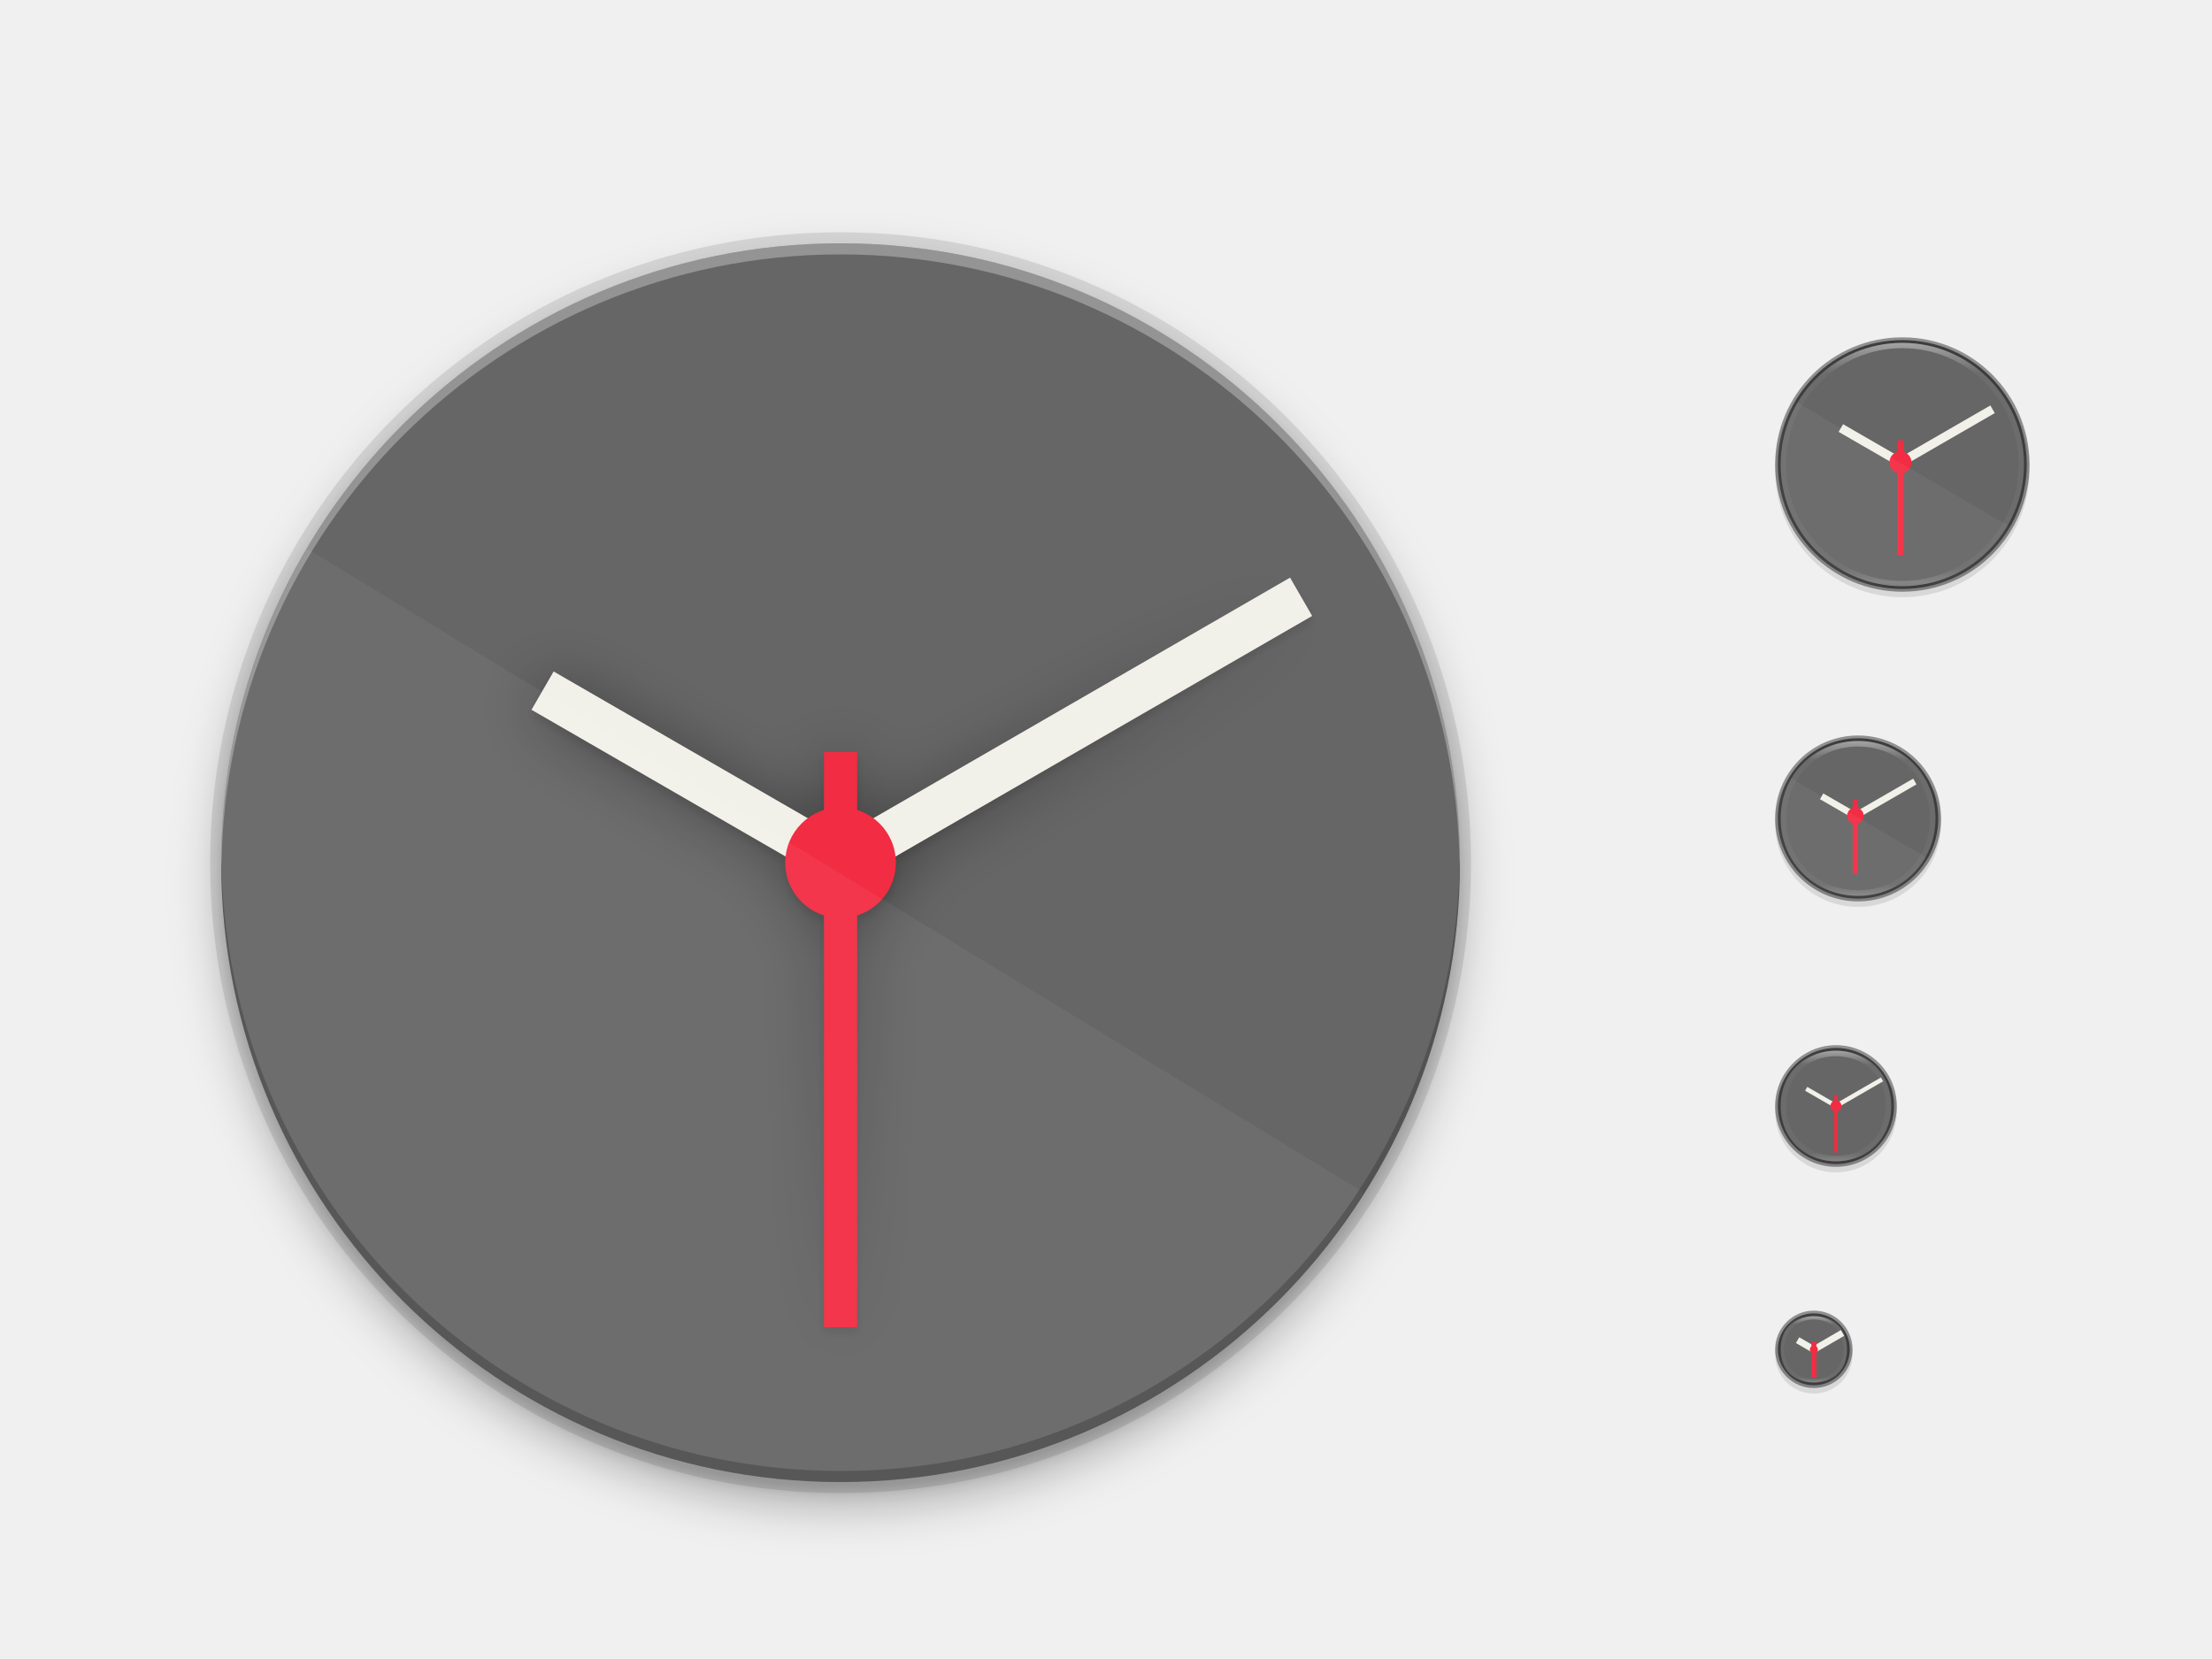
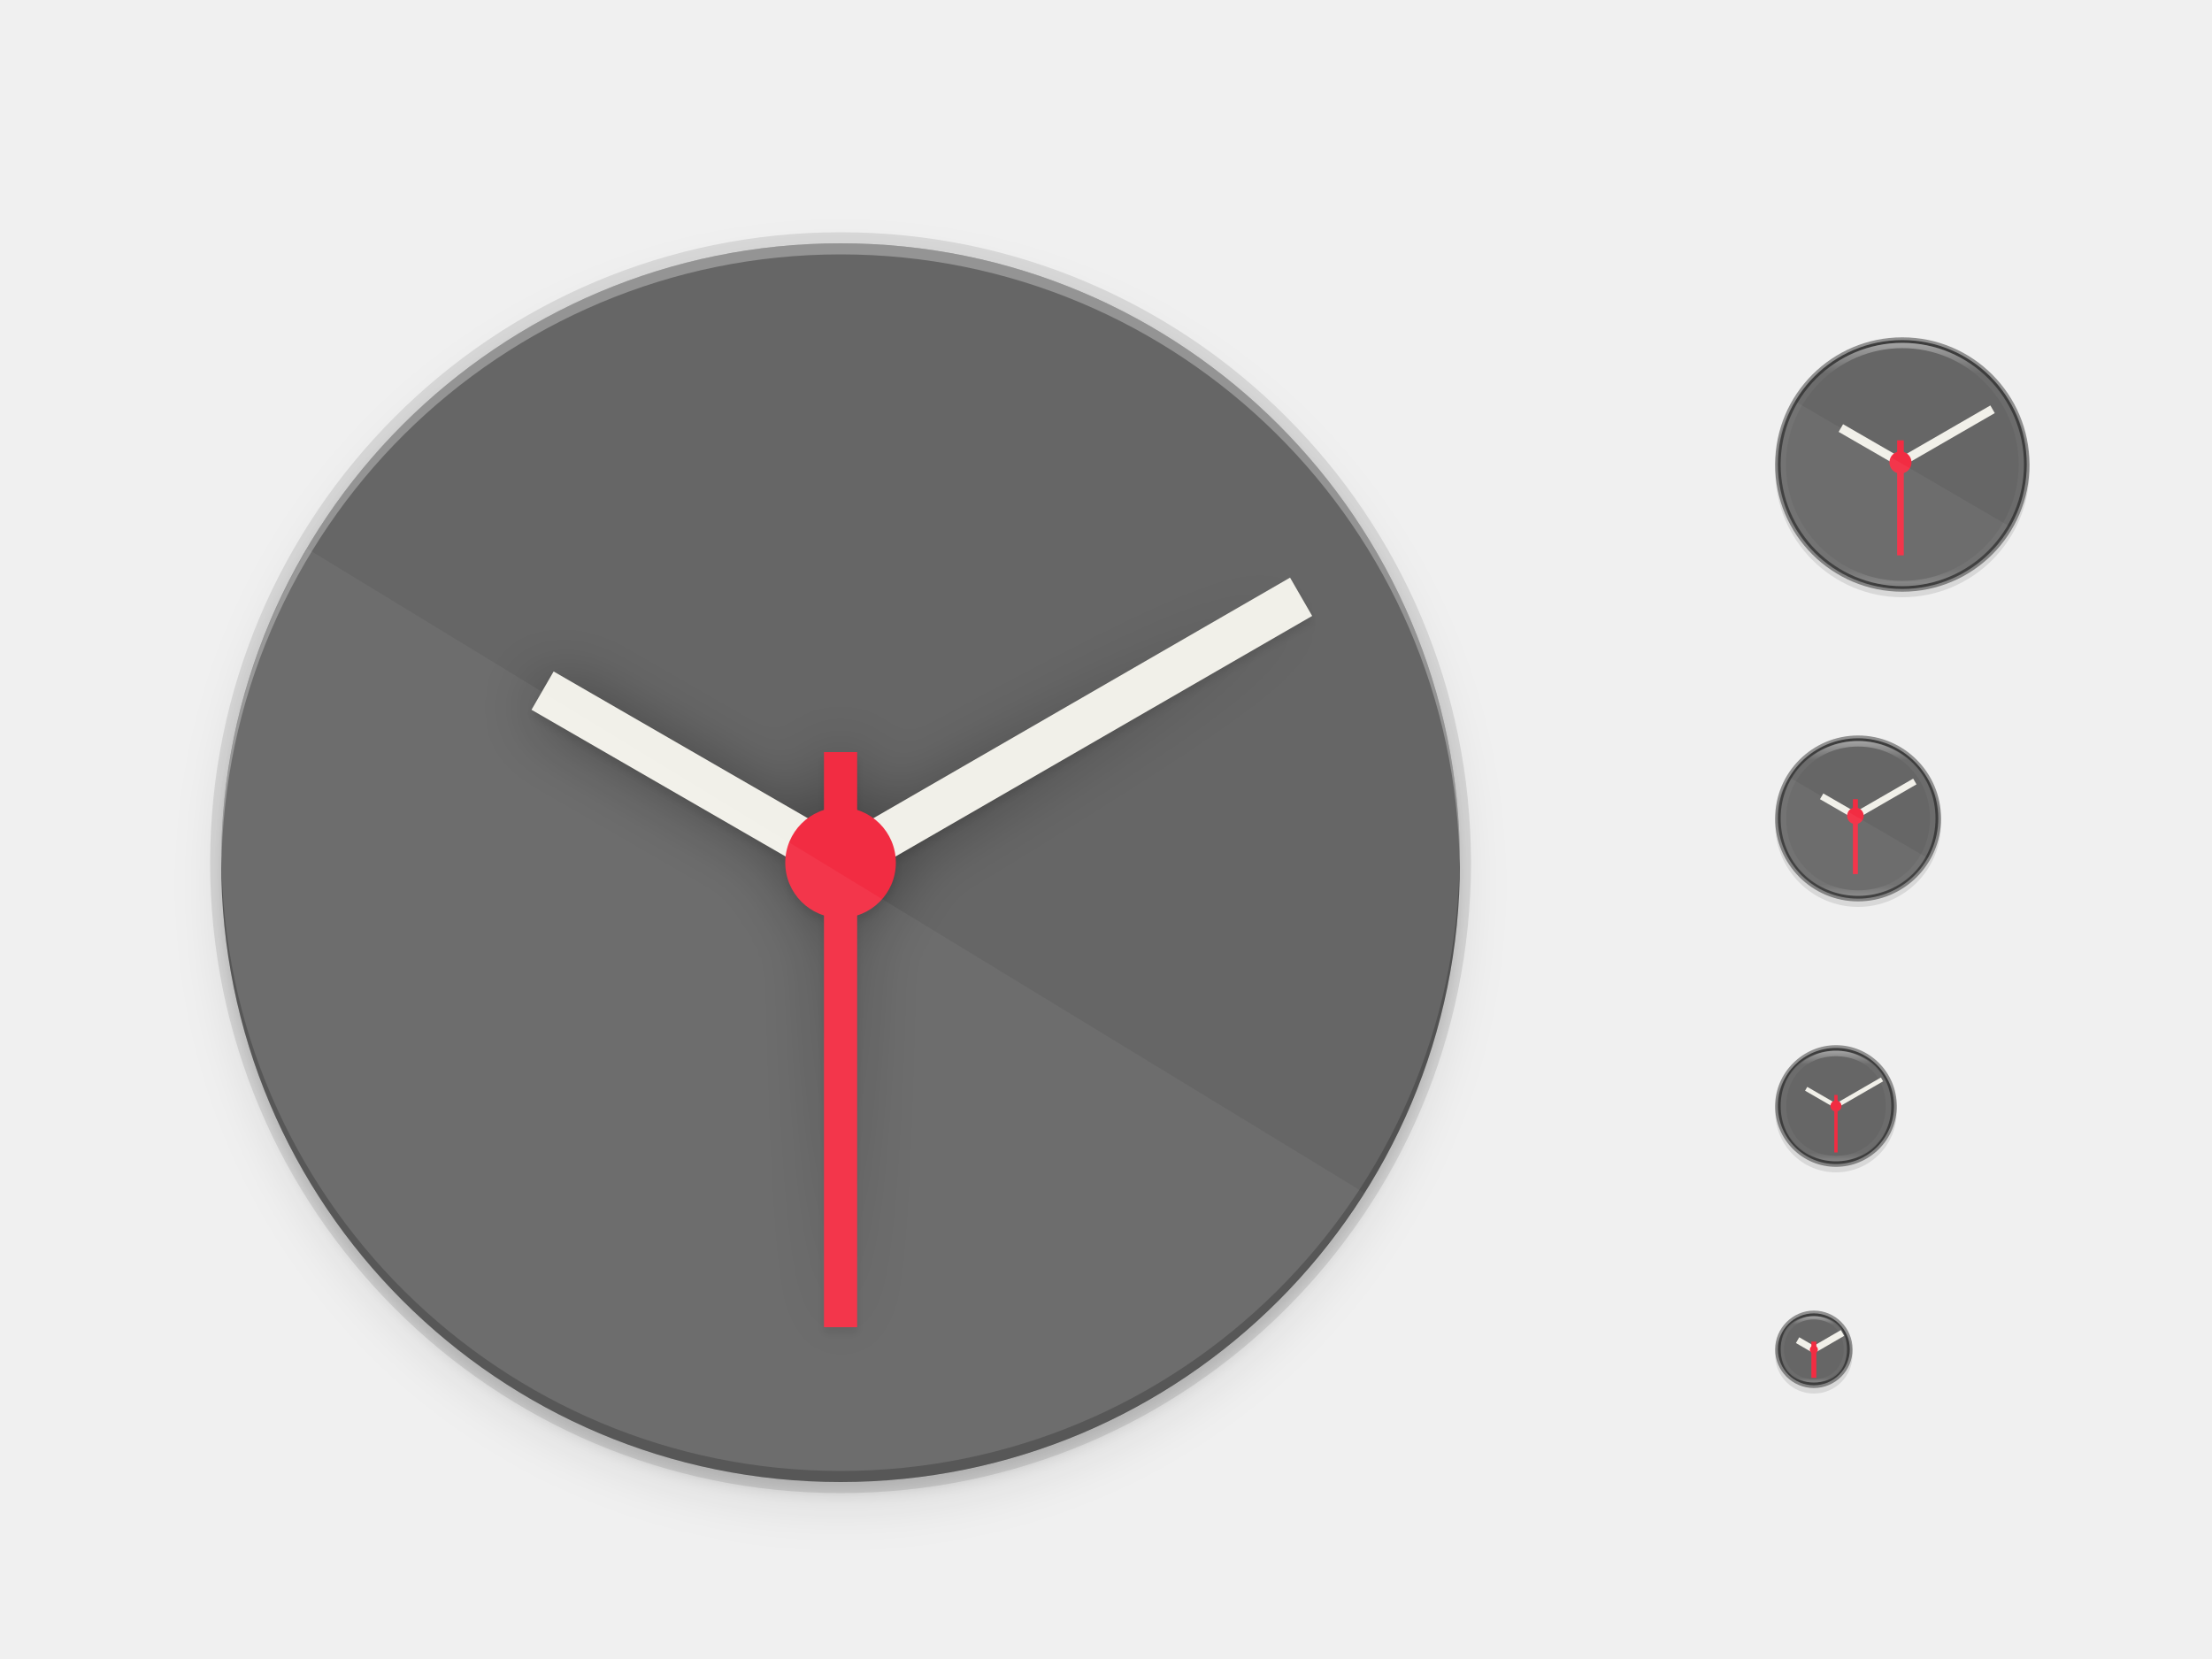
<svg xmlns="http://www.w3.org/2000/svg" xmlns:xlink="http://www.w3.org/1999/xlink" width="400" height="300" id="svg11300" version="1.0" style="display:inline;enable-background:new">
  <defs id="defs3">
    <clipPath clipPathUnits="userSpaceOnUse" id="clipPath9430">
      <path id="path9432" d="m 166.062,-196 h 179.875 C 491.235,-196 512,-175.287 512,-30.125 v 148.25 C 512,263.286 491.235,284 345.938,284 H 166.062 C 20.765,284 0,263.286 0,118.125 V -30.125 C 0,-175.287 20.765,-196 166.062,-196 Z" style="color:#000000;display:inline;overflow:visible;visibility:visible;fill:#ffffff;fill-opacity:1;fill-rule:nonzero;stroke:none;stroke-width:1;marker:none;enable-background:new" />
    </clipPath>
    <clipPath clipPathUnits="userSpaceOnUse" id="clipPath1082">
      <path id="path1084" d="M 361.938,-212 C 507.235,-212 528,-191.287 528,-46.125 V 70.125 C 528,215.286 507.235,236 361.938,236 H 214.062 C 68.765,236 48,215.286 48,70.125 V -46.125 C 48,-191.287 68.765,-212 214.062,-212 Z" style="display:inline;opacity:1;fill:#8c59d9;fill-opacity:1;stroke:none;stroke-width:2;stroke-linecap:round;stroke-linejoin:round;stroke-miterlimit:4;stroke-dasharray:none;stroke-dashoffset:0;stroke-opacity:1;enable-background:new" />
    </clipPath>
    <linearGradient id="linearGradient927">
      <stop style="stop-color:#ffffff;stop-opacity:1;" offset="0" id="stop923" />
      <stop id="stop933" offset="0.125" style="stop-color:#ffffff;stop-opacity:0.098" />
      <stop id="stop931" offset="0.925" style="stop-color:#ffffff;stop-opacity:0.098" />
      <stop style="stop-color:#ffffff;stop-opacity:0.498" offset="1" id="stop925" />
    </linearGradient>
    <clipPath clipPathUnits="userSpaceOnUse" id="clipPath994">
      <path style="color:#000000;display:inline;overflow:visible;visibility:visible;fill:#cdcdcd;fill-opacity:1;fill-rule:nonzero;stroke:none;stroke-width:2;stroke-miterlimit:4;stroke-dasharray:none;stroke-opacity:1;marker:none;enable-background:accumulate" d="m 335.731,62 c -8.824,0 -9.774,0.906 -9.73,9.748 V 84 96.252 c -0.043,8.842 0.906,9.748 9.73,9.748 h 16.539 c 8.824,0 9.73,-0.906 9.73,-9.748 V 84 71.748 C 362.001,62.906 361.094,62 352.27,62 Z" id="path996" />
    </clipPath>
    <clipPath clipPathUnits="userSpaceOnUse" id="clipPath959">
      <path style="color:#000000;display:inline;overflow:visible;visibility:visible;opacity:1;fill:#46a926;fill-opacity:1;fill-rule:nonzero;stroke:none;stroke-width:2;stroke-miterlimit:4;stroke-dasharray:none;stroke-opacity:1;marker:none;enable-background:accumulate" d="m 330.193,134 c -5.615,0 -6.22,0.577 -6.192,6.204 v 7.796 7.796 c -0.028,5.627 0.577,6.204 6.192,6.204 h 11.615 c 5.615,0 6.192,-0.577 6.192,-6.204 v -7.796 -7.796 c 0,-5.627 -0.577,-6.204 -6.192,-6.204 z" id="path961" />
    </clipPath>
    <clipPath clipPathUnits="userSpaceOnUse" id="clipPath971">
      <path style="color:#000000;display:inline;overflow:visible;visibility:visible;opacity:1;fill:#46a926;fill-opacity:1;fill-rule:nonzero;stroke:none;stroke-width:2;stroke-miterlimit:4;stroke-dasharray:none;stroke-opacity:1;marker:none;enable-background:accumulate" d="m 327.865,189 c -4.412,0 -4.887,0.453 -4.865,4.874 V 200 206.126 C 322.978,210.547 323.453,211 327.865,211 h 8.27 C 340.547,211 341,210.547 341,206.126 V 200 193.874 C 341,189.453 340.547,189 336.135,189 Z" id="path973" />
    </clipPath>
    <clipPath clipPathUnits="userSpaceOnUse" id="clipPath983">
      <path id="path985" d="m 325.096,237 c -2.808,0 -3.11,0.288 -3.096,3.102 V 244 v 3.898 c -0.014,2.813 0.288,3.102 3.096,3.102 h 5.808 C 333.712,251 334,250.712 334,247.898 V 244 240.102 C 334,237.288 333.712,237 330.904,237 Z" style="color:#000000;display:inline;overflow:visible;visibility:visible;opacity:1;fill:#46a926;fill-opacity:1;fill-rule:nonzero;stroke:none;stroke-width:2;stroke-miterlimit:4;stroke-dasharray:none;stroke-opacity:1;marker:none;enable-background:accumulate" />
    </clipPath>
    <linearGradient id="linearGradient4336-3">
      <stop style="stop-color:#5884f4;stop-opacity:1" offset="0" id="stop4338-8" />
      <stop id="stop4344-3" offset="0.278" style="stop-color:#5884f4;stop-opacity:1" />
      <stop style="stop-color:#2f5fdd;stop-opacity:1" offset="0.278" id="stop4346-3" />
      <stop id="stop4350-1" offset="0.707" style="stop-color:#2f5fdd;stop-opacity:1" />
      <stop id="stop4348-6" offset="0.709" style="stop-color:#234db8;stop-opacity:1" />
      <stop style="stop-color:#234db8;stop-opacity:1" offset="1" id="stop4340-0" />
    </linearGradient>
    <clipPath clipPathUnits="userSpaceOnUse" id="clipPath994-1">
      <path style="color:#000000;display:inline;overflow:visible;visibility:visible;fill:#cdcdcd;fill-opacity:1;fill-rule:nonzero;stroke:none;stroke-width:2;stroke-miterlimit:4;stroke-dasharray:none;stroke-opacity:1;marker:none;enable-background:accumulate" d="m 335.731,62 c -8.824,0 -9.774,0.906 -9.73,9.748 V 84 96.252 c -0.043,8.842 0.906,9.748 9.73,9.748 h 16.539 c 8.824,0 9.73,-0.906 9.73,-9.748 V 84 71.748 C 362.001,62.906 361.094,62 352.27,62 Z" id="path996-8" />
    </clipPath>
    <linearGradient xlink:href="#linearGradient4239" id="linearGradient11065" x1="104" y1="44" x2="200" y2="268" gradientUnits="userSpaceOnUse" gradientTransform="translate(4.6730066e-8,-5.6126213e-6)" />
    <filter style="color-interpolation-filters:sRGB" id="filter11191" x="-0.012" width="1.024" y="-0.012" height="1.024">
      <feGaussianBlur stdDeviation="1.12" id="feGaussianBlur11193" />
    </filter>
    <filter style="color-interpolation-filters:sRGB" id="filter11210" x="-0.048" width="1.096" y="-0.048" height="1.096">
      <feGaussianBlur stdDeviation="4.48" id="feGaussianBlur11212" />
    </filter>
    <linearGradient xlink:href="#linearGradient927" id="linearGradient8590" gradientUnits="userSpaceOnUse" gradientTransform="matrix(0.2391304,0,0,0.2391303,321.0435,61.04349)" x1="96" y1="4" x2="96" y2="188" />
    <linearGradient xlink:href="#linearGradient4239" id="linearGradient8588" gradientUnits="userSpaceOnUse" gradientTransform="matrix(0.9448819,0,0,0.9448823,320.5,-173.1299)" x1="13.735" y1="249.694" x2="38.1" y2="292.767" />
    <linearGradient xlink:href="#linearGradient927" id="linearGradient8590-3" gradientUnits="userSpaceOnUse" gradientTransform="matrix(0.1521739,0,0,0.1521739,321.3913,133.3913)" x1="96" y1="4" x2="96" y2="188" />
    <linearGradient xlink:href="#linearGradient4239" id="linearGradient8588-0" gradientUnits="userSpaceOnUse" gradientTransform="matrix(0.6089239,0,0,0.6089242,320.8556,-17.70596)" x1="13.735" y1="249.694" x2="38.1" y2="292.767" />
    <linearGradient xlink:href="#linearGradient927" id="linearGradient8590-3-3" gradientUnits="userSpaceOnUse" gradientTransform="matrix(0.1086956,0,0,0.1086956,321.5652,189.5652)" x1="96" y1="4" x2="96" y2="188" />
    <linearGradient xlink:href="#linearGradient4239" id="linearGradient8588-0-1" gradientUnits="userSpaceOnUse" gradientTransform="matrix(0.4409449,0,0,0.4409451,321.0333,80.00604)" x1="13.735" y1="249.694" x2="38.1" y2="292.767" />
    <linearGradient xlink:href="#linearGradient927" id="linearGradient8590-3-3-4" gradientUnits="userSpaceOnUse" gradientTransform="matrix(0.06521734,0,0,0.06521732,321.7391,237.7391)" x1="96" y1="4" x2="96" y2="188" />
    <linearGradient xlink:href="#linearGradient4239" id="linearGradient8588-0-1-5" gradientUnits="userSpaceOnUse" gradientTransform="matrix(0.2729659,0,0,0.272966,321.2111,169.718)" x1="13.735" y1="249.694" x2="38.1" y2="292.767" />
    <linearGradient id="linearGradient4239">
      <stop id="stop4241" offset="0" style="stop-color:#666666;stop-opacity:1" />
      <stop id="stop4243" offset="1" style="stop-color:#666666;stop-opacity:1" />
    </linearGradient>
    <filter style="color-interpolation-filters:sRGB" id="filter4278" x="-0.012" width="1.024" y="-0.012" height="1.024">
      <feGaussianBlur stdDeviation="1.384" id="feGaussianBlur4280" />
    </filter>
    <linearGradient xlink:href="#linearGradient4292" id="linearGradient4290" x1="226.84" y1="429.516" x2="406.448" y2="146.703" gradientUnits="userSpaceOnUse" />
    <linearGradient id="linearGradient4292">
      <stop id="stop4294" offset="0" style="stop-color:#000000;stop-opacity:0" />
      <stop style="stop-color:#000000;stop-opacity:1" offset="0.496" id="stop4296" />
      <stop id="stop4298" offset="1" style="stop-color:#000000;stop-opacity:0" />
    </linearGradient>
    <filter style="color-interpolation-filters:sRGB" id="filter4300" x="-0.094" width="1.188" y="-0.098" height="1.196">
      <feGaussianBlur stdDeviation="11.069" id="feGaussianBlur4302" />
    </filter>
  </defs>
  <g style="display:inline" id="layer1">
    <g style="display:none" id="layer7">
      <text y="-8.255" xml:space="preserve" x="19.007" style="font-style:normal;font-variant:normal;font-weight:normal;font-stretch:normal;line-height:0%;font-family:'DejaVu Sans';-inkscape-font-specification:'DejaVu Sans';display:inline;fill:#000000;fill-opacity:1;stroke:none;enable-background:new" id="context">
        <tspan style="font-style:normal;font-variant:normal;font-weight:normal;font-stretch:normal;font-size:18px;line-height:1.25;font-family:'DejaVu Sans';-inkscape-font-specification:'DejaVu Sans'" y="-8.255" x="19.007" id="tspan3933">apps</tspan>
      </text>
      <text y="-8.255" xml:space="preserve" x="146.488" style="font-style:normal;font-variant:normal;font-weight:bold;font-stretch:normal;line-height:0%;font-family:'DejaVu Sans';-inkscape-font-specification:'DejaVu Sans Bold';text-align:start;writing-mode:lr-tb;text-anchor:start;display:inline;fill:#000000;fill-opacity:1;stroke:none;enable-background:new" id="icon-name">
        <tspan style="font-style:normal;font-variant:normal;font-weight:bold;font-stretch:normal;font-size:18px;line-height:1.25;font-family:'DejaVu Sans';-inkscape-font-specification:'DejaVu Sans Bold'" y="-8.255" x="146.488" id="tspan3937">clock-app</tspan>
      </text>
      <rect style="display:inline;overflow:visible;visibility:visible;fill:#cdcdcd;fill-opacity:1;fill-rule:nonzero;stroke:none;stroke-width:2;marker:none;enable-background:accumulate" id="rect16x16" width="16" height="16" x="320" y="236" />
      <rect style="display:inline;overflow:visible;visibility:visible;fill:#cdcdcd;fill-opacity:1;fill-rule:nonzero;stroke:none;stroke-width:2;marker:none;enable-background:accumulate" id="rect24x24" width="24" height="24" x="320" y="188" />
      <rect style="display:inline;overflow:visible;visibility:visible;fill:#cdcdcd;fill-opacity:1;fill-rule:nonzero;stroke:none;stroke-width:2;marker:none;enable-background:accumulate" id="rect32x32" width="32" height="32" x="320" y="132" />
      <rect y="60" x="320" height="48" width="48" id="rect48x48" style="display:inline;overflow:visible;visibility:visible;fill:#cdcdcd;fill-opacity:1;fill-rule:nonzero;stroke:none;stroke-width:2;marker:none;enable-background:accumulate" />
      <rect style="display:inline;overflow:visible;visibility:visible;fill:#cdcdcd;fill-opacity:1;fill-rule:nonzero;stroke:none;stroke-width:2;marker:none;enable-background:accumulate" id="rect3951" width="256" height="256" x="24" y="28" />
    </g>
    <g id="layer8" style="display:inline">
-       <circle style="display:inline;opacity:0.3;fill:#000000;fill-opacity:1;stroke:none;stroke-width:1;stroke-linecap:round;stroke-linejoin:round;stroke-miterlimit:4;stroke-dasharray:none;stroke-opacity:1;filter:url(#filter11210);enable-background:new" id="path11042-0" r="112" cy="160" cx="152" />
+       <circle style="display:inline;opacity:0.1;fill:#000000;fill-opacity:1;stroke:none;stroke-width:1;stroke-linecap:round;stroke-linejoin:round;stroke-miterlimit:4;stroke-dasharray:none;stroke-opacity:1;filter:url(#filter11210);enable-background:new" id="path11042-0" r="112" cy="160" cx="152" />
      <circle style="display:inline;opacity:0.1;fill:#000000;fill-opacity:1;stroke:none;stroke-width:1;stroke-linecap:round;stroke-linejoin:round;stroke-miterlimit:4;stroke-dasharray:none;stroke-opacity:1;filter:url(#filter11191);enable-background:new" id="path11042-6" r="112" cy="158" cx="152" />
      <circle style="display:inline;opacity:0.1;fill:#000000;fill-opacity:1;stroke:none;stroke-width:1;stroke-linecap:round;stroke-linejoin:round;stroke-miterlimit:4;stroke-dasharray:none;stroke-opacity:1;enable-background:new" id="path11042-7" cy="156" cx="152" r="114" />
      <circle style="display:inline;opacity:1;fill:url(#linearGradient11065);fill-opacity:1;stroke:none;stroke-width:1;stroke-linecap:round;stroke-linejoin:round;stroke-miterlimit:4;stroke-dasharray:none;stroke-opacity:1;enable-background:new" id="path11042" r="112" cy="156" cx="152" />
      <path style="display:inline;opacity:1;fill:#ffffff;fill-opacity:1;stroke:none;stroke-width:1;stroke-linecap:round;stroke-linejoin:round;stroke-miterlimit:4;stroke-dasharray:none;stroke-opacity:1;enable-background:new" id="path11042-5" r="112" cy="156" cx="152" d="" />
      <circle style="display:inline;opacity:0.1;fill:#000000;fill-opacity:1;stroke:none;stroke-width:1.954;stroke-linecap:round;stroke-linejoin:round;stroke-miterlimit:4;stroke-dasharray:none;stroke-opacity:1;enable-background:new" id="path9498-0-0" cx="-344" cy="-85" transform="scale(-1)" r="23" />
      <circle style="display:inline;opacity:1;fill:url(#linearGradient8588);fill-opacity:1.0;stroke:none;stroke-width:1.869;stroke-linecap:round;stroke-linejoin:round;stroke-miterlimit:4;stroke-dasharray:none;stroke-opacity:1;enable-background:new" id="path9498-6" cx="344" cy="84" r="22.5" />
      <circle style="display:inline;opacity:0.1;fill:#000000;fill-opacity:1;stroke:none;stroke-width:1.954;stroke-linecap:round;stroke-linejoin:round;stroke-miterlimit:4;stroke-dasharray:none;stroke-opacity:1;enable-background:new" id="path9498-0-0-2" cx="-336" cy="-149" transform="scale(-1)" r="15" />
      <circle style="display:inline;opacity:1;fill:url(#linearGradient8588-0);fill-opacity:1.0;stroke:none;stroke-width:1.869;stroke-linecap:round;stroke-linejoin:round;stroke-miterlimit:4;stroke-dasharray:none;stroke-opacity:1;enable-background:new" id="path9498-6-5" cx="336" cy="148" r="14.5" />
      <circle style="display:inline;opacity:0.1;fill:#000000;fill-opacity:1;stroke:none;stroke-width:1.954;stroke-linecap:round;stroke-linejoin:round;stroke-miterlimit:4;stroke-dasharray:none;stroke-opacity:1;enable-background:new" id="path9498-0-0-2-3" cx="-332" cy="-201" transform="scale(-1)" r="11" />
      <circle style="display:inline;opacity:1;fill:url(#linearGradient8588-0-1);fill-opacity:1.0;stroke:none;stroke-width:1.869;stroke-linecap:round;stroke-linejoin:round;stroke-miterlimit:4;stroke-dasharray:none;stroke-opacity:1;enable-background:new" id="path9498-6-5-6" cx="332" cy="200" r="10.5" />
      <circle style="display:inline;opacity:0.1;fill:#000000;fill-opacity:1;stroke:none;stroke-width:1.954;stroke-linecap:round;stroke-linejoin:round;stroke-miterlimit:4;stroke-dasharray:none;stroke-opacity:1;enable-background:new" id="path9498-0-0-2-3-3" cx="-328" cy="-245" transform="scale(-1)" r="7" />
      <circle style="display:inline;opacity:1;fill:url(#linearGradient8588-0-1-5);fill-opacity:1.0;stroke:none;stroke-width:1.869;stroke-linecap:round;stroke-linejoin:round;stroke-miterlimit:4;stroke-dasharray:none;stroke-opacity:1;enable-background:new" id="path9498-6-5-6-8" cx="328" cy="244" r="6.5" />
    </g>
    <g id="layer6" style="display:inline">
      <g transform="translate(0,5e-6)" style="display:inline;enable-background:new" id="g905">
        <path transform="matrix(0.5,0,0,0.5,24,28)" id="circle4261" d="M 418.564,154.906 267.854,241.92 A 20,20 0 0 0 262,238.926 V 218 h -12 v 20.945 a 20,20 0 0 0 -5.854,2.975 l -91.924,-53.074 -8,13.857 91.912,53.066 A 20,20 0 0 0 236,258 20,20 0 0 0 250,277.074 V 426 h 12 V 277.055 A 20,20 0 0 0 276,258 a 20,20 0 0 0 -0.148,-2.223 l 150.713,-87.016 z" style="color:#000000;display:inline;overflow:visible;visibility:visible;opacity:0.1;fill:#000000;fill-opacity:1;fill-rule:nonzero;stroke:none;stroke-width:1;marker:none;filter:url(#filter4278);enable-background:accumulate" />
        <path transform="matrix(0.5,0,0,0.5,24,28)" style="color:#000000;display:inline;overflow:visible;visibility:visible;opacity:0.4;fill:url(#linearGradient4290);fill-opacity:1;fill-rule:nonzero;stroke:none;stroke-width:1;marker:none;filter:url(#filter4300);enable-background:accumulate" d="M 418.564,154.906 267.854,241.92 A 20,20 0 0 0 262,238.926 V 218 h -12 v 20.945 a 20,20 0 0 0 -5.854,2.975 l -91.924,-53.074 -8,13.857 91.912,53.066 A 20,20 0 0 0 236,258 20,20 0 0 0 250,277.074 V 426 h 12 V 277.055 A 20,20 0 0 0 276,258 a 20,20 0 0 0 -0.148,-2.223 l 150.713,-87.016 z" id="path4282" />
        <circle style="color:#000000;display:inline;overflow:visible;visibility:visible;fill:#cccccc;fill-opacity:1;fill-rule:nonzero;stroke:none;stroke-width:0.5;marker:none;enable-background:accumulate" id="circle4527" cx="152" cy="156.318" r="3.146" />
        <path id="path4219" d="M 98.111,124.887 152,156 235.283,107.917" style="color:#000000;display:inline;overflow:visible;visibility:visible;opacity:1;fill:none;fill-opacity:1;fill-rule:nonzero;stroke:#f1f0e9;stroke-width:8;stroke-linecap:butt;stroke-linejoin:miter;stroke-miterlimit:4;stroke-dasharray:none;stroke-dashoffset:0;stroke-opacity:1;marker:none;enable-background:accumulate" />
        <circle r="10" cy="156" cx="152" id="path4221" style="color:#000000;display:inline;overflow:visible;visibility:visible;opacity:1;fill:#f22c42;fill-opacity:1;fill-rule:nonzero;stroke:none;stroke-width:8;stroke-linecap:butt;stroke-linejoin:miter;stroke-miterlimit:4;stroke-dasharray:none;stroke-dashoffset:0;stroke-opacity:1;marker:none;enable-background:accumulate" />
        <path id="path4223" d="M 152,136 V 240" style="color:#000000;display:inline;overflow:visible;visibility:visible;opacity:1;fill:none;fill-opacity:1;fill-rule:nonzero;stroke:#f22c42;stroke-width:6;stroke-linecap:butt;stroke-linejoin:miter;stroke-miterlimit:4;stroke-dasharray:none;stroke-dashoffset:0;stroke-opacity:1;marker:none;enable-background:accumulate" />
      </g>
      <g style="display:inline;enable-background:new" id="g936" transform="translate(1,5e-6)">
        <path style="color:#000000;display:inline;overflow:visible;visibility:visible;opacity:1;fill:none;fill-opacity:1;fill-rule:nonzero;stroke:#f1f0e9;stroke-width:1.6;stroke-linecap:butt;stroke-linejoin:miter;stroke-miterlimit:4;stroke-dasharray:none;stroke-dashoffset:0;stroke-opacity:1;marker:none;enable-background:accumulate" d="m 331.885,77.403 10.778,6.223 16.657,-9.617" id="path914" />
        <circle style="color:#000000;display:inline;overflow:visible;visibility:visible;opacity:1;fill:#f22c42;fill-opacity:1;fill-rule:nonzero;stroke:none;stroke-width:1.6;stroke-linecap:butt;stroke-linejoin:miter;stroke-miterlimit:4;stroke-dasharray:none;stroke-dashoffset:0;stroke-opacity:1;marker:none;enable-background:accumulate" id="circle916" cx="342.663" cy="83.626" r="2" />
        <path style="color:#000000;display:inline;overflow:visible;visibility:visible;opacity:1;fill:none;fill-opacity:1;fill-rule:nonzero;stroke:#f22c42;stroke-width:1.2;stroke-linecap:butt;stroke-linejoin:miter;stroke-miterlimit:4;stroke-dasharray:none;stroke-dashoffset:0;stroke-opacity:1;marker:none;enable-background:accumulate" d="m 342.663,79.626 v 20.8" id="path919" />
      </g>
      <g style="display:inline;enable-background:new" id="g945" transform="matrix(0.5,0,0,0.5,160.6685,158.187)">
        <path id="path938" d="m 331.885,77.403 10.778,6.223 16.657,-9.617" style="color:#000000;display:inline;overflow:visible;visibility:visible;opacity:1;fill:none;fill-opacity:1;fill-rule:nonzero;stroke:#f1f0e9;stroke-width:1.6;stroke-linecap:butt;stroke-linejoin:miter;stroke-miterlimit:4;stroke-dasharray:none;stroke-dashoffset:0;stroke-opacity:1;marker:none;enable-background:accumulate" />
        <circle r="2" cy="83.626" cx="342.663" id="circle940" style="color:#000000;display:inline;overflow:visible;visibility:visible;opacity:1;fill:#f22c42;fill-opacity:1;fill-rule:nonzero;stroke:none;stroke-width:1.6;stroke-linecap:butt;stroke-linejoin:miter;stroke-miterlimit:4;stroke-dasharray:none;stroke-dashoffset:0;stroke-opacity:1;marker:none;enable-background:accumulate" />
        <path id="path943" d="m 342.663,79.626 v 20.8" style="color:#000000;display:inline;overflow:visible;visibility:visible;opacity:1;fill:none;fill-opacity:1;fill-rule:nonzero;stroke:#f22c42;stroke-width:1.2;stroke-linecap:butt;stroke-linejoin:miter;stroke-miterlimit:4;stroke-dasharray:none;stroke-dashoffset:0;stroke-opacity:1;marker:none;enable-background:accumulate" />
      </g>
      <g style="display:inline;enable-background:new" transform="matrix(0.75,0,0,0.75,78.51689,84.80554)" id="g953">
        <path style="color:#000000;display:inline;overflow:visible;visibility:visible;opacity:1;fill:none;fill-opacity:1;fill-rule:nonzero;stroke:#f1f0e9;stroke-width:1.6;stroke-linecap:butt;stroke-linejoin:miter;stroke-miterlimit:4;stroke-dasharray:none;stroke-dashoffset:0;stroke-opacity:1;marker:none;enable-background:accumulate" d="m 334.525,78.927 8.138,4.699 14.332,-8.275" id="path947" />
        <circle style="color:#000000;display:inline;overflow:visible;visibility:visible;opacity:1;fill:#f22c42;fill-opacity:1;fill-rule:nonzero;stroke:none;stroke-width:1.6;stroke-linecap:butt;stroke-linejoin:miter;stroke-miterlimit:4;stroke-dasharray:none;stroke-dashoffset:0;stroke-opacity:1;marker:none;enable-background:accumulate" id="circle949" cx="342.663" cy="83.626" r="2" />
        <path style="color:#000000;display:inline;overflow:visible;visibility:visible;opacity:1;fill:none;fill-opacity:1;fill-rule:nonzero;stroke:#f22c42;stroke-width:1.2;stroke-linecap:butt;stroke-linejoin:miter;stroke-miterlimit:4;stroke-dasharray:none;stroke-dashoffset:0;stroke-opacity:1;marker:none;enable-background:accumulate" d="m 342.663,79.626 v 18.05" id="path951" />
      </g>
      <g id="g962" transform="matrix(0.3616492,0,0,0.3633623,204.0797,213.664)" style="display:inline;stroke-width:2.069;enable-background:new">
        <path id="path956" d="m 334.525,78.927 8.138,4.699 14.332,-8.275" style="color:#000000;display:inline;overflow:visible;visibility:visible;opacity:1;fill:none;fill-opacity:1;fill-rule:nonzero;stroke:#f1f0e9;stroke-width:3.31;stroke-linecap:butt;stroke-linejoin:miter;stroke-miterlimit:4;stroke-dasharray:none;stroke-dashoffset:0;stroke-opacity:1;marker:none;enable-background:accumulate" />
        <circle r="2" cy="83.626" cx="342.663" id="circle958" style="color:#000000;display:inline;overflow:visible;visibility:visible;opacity:1;fill:#f22c42;fill-opacity:1;fill-rule:nonzero;stroke:none;stroke-width:3.31;stroke-linecap:butt;stroke-linejoin:miter;stroke-miterlimit:4;stroke-dasharray:none;stroke-dashoffset:0;stroke-opacity:1;marker:none;enable-background:accumulate" />
        <path id="path960" d="m 342.663,79.626 v 18.05" style="color:#000000;display:inline;overflow:visible;visibility:visible;opacity:1;fill:none;fill-opacity:1;fill-rule:nonzero;stroke:#f22c42;stroke-width:2.483;stroke-linecap:butt;stroke-linejoin:miter;stroke-miterlimit:4;stroke-dasharray:none;stroke-dashoffset:0;stroke-opacity:1;marker:none;enable-background:accumulate" />
      </g>
      <path style="display:inline;opacity:0.05;fill:#ffffff;fill-opacity:1;stroke:none;stroke-width:2;stroke-linecap:round;stroke-linejoin:round;stroke-miterlimit:4;stroke-dasharray:none;stroke-dashoffset:0;stroke-opacity:1;enable-background:new" d="M 55.586,99.246 A 112,112 0 0 0 40,156 112,112 0 0 0 152,268 112,112 0 0 0 246.631,215.664 Z" id="path958" />
      <path style="display:inline;opacity:0.05;fill:#ffffff;fill-opacity:1;stroke:none;stroke-width:2;stroke-linecap:round;stroke-linejoin:round;stroke-miterlimit:4;stroke-dasharray:none;stroke-dashoffset:0;stroke-opacity:1;enable-background:new" d="M 324.635,72.594 A 22.5,22.5 0 0 0 321.5,84 a 22.5,22.5 0 0 0 15.875,21.5 h 13.186 a 22.5,22.5 0 0 0 12.904,-10.256 z" id="path964" />
      <path style="display:inline;opacity:0.05;fill:#ffffff;fill-opacity:1;stroke:none;stroke-width:2;stroke-linecap:round;stroke-linejoin:round;stroke-miterlimit:4;stroke-dasharray:none;stroke-dashoffset:0;stroke-opacity:1;enable-background:new" d="M 323.561,140.586 A 14.5,14.5 0 0 0 321.5,148 a 14.5,14.5 0 0 0 14.5,14.5 14.5,14.5 0 0 0 12.584,-7.318 z" id="path975" />
    </g>
    <g id="layer5">
      <path style="display:inline;opacity:0.3;fill:#ffffff;fill-opacity:1;stroke:none;stroke-width:1;stroke-linecap:round;stroke-linejoin:round;stroke-miterlimit:4;stroke-dasharray:none;stroke-opacity:1;enable-background:new" d="M 152,44 A 112,112 0 0 0 40,156 112,112 0 0 0 40.041,157.17 112,112 0 0 1 152,46 112,112 0 0 1 263.959,156.83 a 112,112 0 0 0 0.041,-0.83 112,112 0 0 0 -112,-112 z" id="path11042-1" />
      <path style="display:inline;opacity:0.2;fill:#000000;fill-opacity:1;stroke:none;stroke-width:1;stroke-linecap:round;stroke-linejoin:round;stroke-miterlimit:4;stroke-dasharray:none;stroke-opacity:1;enable-background:new" d="m 152,268 a 112,112 0 0 1 -112,-112 112,112 0 0 1 0.041,-1.17 A 112,112 0 0 0 152,266 112,112 0 0 0 263.959,155.17 a 112,112 0 0 1 0.041,0.83 112,112 0 0 1 -112,112 z" id="path11042-1-7" />
      <path style="display:inline;enable-background:new;opacity:0.4;fill:#000000;fill-opacity:1;stroke:none;stroke-width:1.954;stroke-linecap:round;stroke-linejoin:round;stroke-miterlimit:4;stroke-dasharray:none;stroke-opacity:1" d="M 344 61 A 23 23 0 0 0 321 84 A 23 23 0 0 0 344 107 A 23 23 0 0 0 367 84 A 23 23 0 0 0 344 61 z M 344 62 C 356.15 62 366 71.85 366 84 C 366 96.15 356.15 106 344 106 C 331.85 106 322 96.15 322 84 C 322 71.85 331.85 62 344 62 z " id="path9498-9-1" />
      <path style="display:inline;enable-background:new;opacity:0.4;fill:url(#linearGradient8590);fill-opacity:1;stroke:none;stroke-width:1.869;stroke-linecap:round;stroke-linejoin:round;stroke-miterlimit:4;stroke-dasharray:none;stroke-opacity:1" d="M 344,62 A 22,22 0 0 0 322,84 22,22 0 0 0 344,106 22,22 0 0 0 366,84 22,22 0 0 0 344,62 Z m 0,0.957 A 21.043,21.043 0 0 1 365.043,84 21.043,21.043 0 0 1 344,105.043 21.043,21.043 0 0 1 322.957,84 21.043,21.043 0 0 1 344,62.957 Z" id="path9498-1-6" />
      <path style="display:inline;enable-background:new;opacity:0.4;fill:#000000;fill-opacity:1;stroke:none;stroke-width:1.954;stroke-linecap:round;stroke-linejoin:round;stroke-miterlimit:4;stroke-dasharray:none;stroke-opacity:1" d="m 336,133 c -8.284,0 -15,6.716 -15,15 0,8.284 6.716,15 15,15 8.284,0 15,-6.716 15,-15 0,-8.284 -6.716,-15 -15,-15 z M 336,134 c 7.924,0 14,6.076 14,14 0,7.924 -6.076,14 -14,14 -7.924,0 -14,-6.076 -14,-14 0,-7.924 6.076,-14 14,-14 z" id="path9498-9-1-2" />
      <path style="display:inline;enable-background:new;opacity:0.4;fill:url(#linearGradient8590-3);fill-opacity:1;stroke:none;stroke-width:1.869;stroke-linecap:round;stroke-linejoin:round;stroke-miterlimit:4;stroke-dasharray:none;stroke-opacity:1" d="m 336,134 c -7.732,0 -14,6.268 -14,14 0,7.732 6.268,14 14,14 7.732,0 14,-6.268 14,-14 0,-7.732 -6.268,-14 -14,-14 z m 0,1 c 7.396,0 13,5.604 13,13 -10e-6,7.396 -5.604,13 -13,13 -7.396,0 -13,-5.604 -13,-13 0,-7.396 5.604,-13 13,-13 z" id="path9498-1-6-7" />
      <path style="display:inline;enable-background:new;opacity:0.4;fill:#000000;fill-opacity:1;stroke:none;stroke-width:1.954;stroke-linecap:round;stroke-linejoin:round;stroke-miterlimit:4;stroke-dasharray:none;stroke-opacity:1" d="M 332,189 C 326,189 321,194 321,200 c 0,6.075 4.925,11 11,11 6.075,0 11,-4.925 11,-11 0,-6.075 -4.925,-11 -11,-11 z M 332,190 c 5.811,0 10,4.189 10,10 0,5.811 -4.189,10 -10,10 -5.811,0 -10,-4.189 -10,-10 0,-5.811 4.189,-10 10,-10 z" id="path9498-9-1-2-4" />
      <path style="display:inline;enable-background:new;opacity:0.4;fill:url(#linearGradient8590-3-3);fill-opacity:1;stroke:none;stroke-width:1.869;stroke-linecap:round;stroke-linejoin:round;stroke-miterlimit:4;stroke-dasharray:none;stroke-opacity:1" d="m 332,190 c -5.523,0 -10,4.477 -10,10 0,5.523 4.477,10 10,10 5.523,0 10,-4.477 10,-10 0,-5.523 -4.477,-10 -10,-10 z M 332,191 c 5.283,0 9,3.717 9,9 0,5.283 -3.717,9 -9,9 -5.283,0 -9,-3.717 -9,-9 0,-5.283 3.717,-9 9,-9 z" id="path9498-1-6-7-2" />
      <path style="display:inline;enable-background:new;opacity:0.4;fill:#000000;fill-opacity:1;stroke:none;stroke-width:1.954;stroke-linecap:round;stroke-linejoin:round;stroke-miterlimit:4;stroke-dasharray:none;stroke-opacity:1" d="m 328,237 c -3.818,0 -7,3.182 -7,7 0,3.866 3.134,7 7,7 3.866,0 7,-3.134 7,-7 0,-3.866 -3.134,-7 -7,-7 z m 0,1 c 3.698,0 6,2.302 6,6 0,3.698 -2.302,6 -6,6 -3.698,0 -6,-2.302 -6,-6 0,-3.698 2.302,-6 6,-6 z" id="path9498-9-1-2-4-9" />
      <path style="display:inline;enable-background:new;opacity:0.4;fill:url(#linearGradient8590-3-3-4);fill-opacity:1;stroke:none;stroke-width:1.869;stroke-linecap:round;stroke-linejoin:round;stroke-miterlimit:4;stroke-dasharray:none;stroke-opacity:1" d="m 328,238 c -3.314,0 -6,2.686 -6,6 0,3.314 2.686,6 6,6 3.314,0 6,-2.686 6,-6 0,-3.314 -2.686,-6 -6,-6 z m 0,0.6 c 3.17,0 5.4,2.23 5.4,5.4 0,3.17 -2.23,5.4 -5.4,5.4 -3.17,0 -5.4,-2.23 -5.4,-5.4 0,-3.17 2.23,-5.4 5.4,-5.4 z" id="path9498-1-6-7-2-0" />
    </g>
  </g>
</svg>
